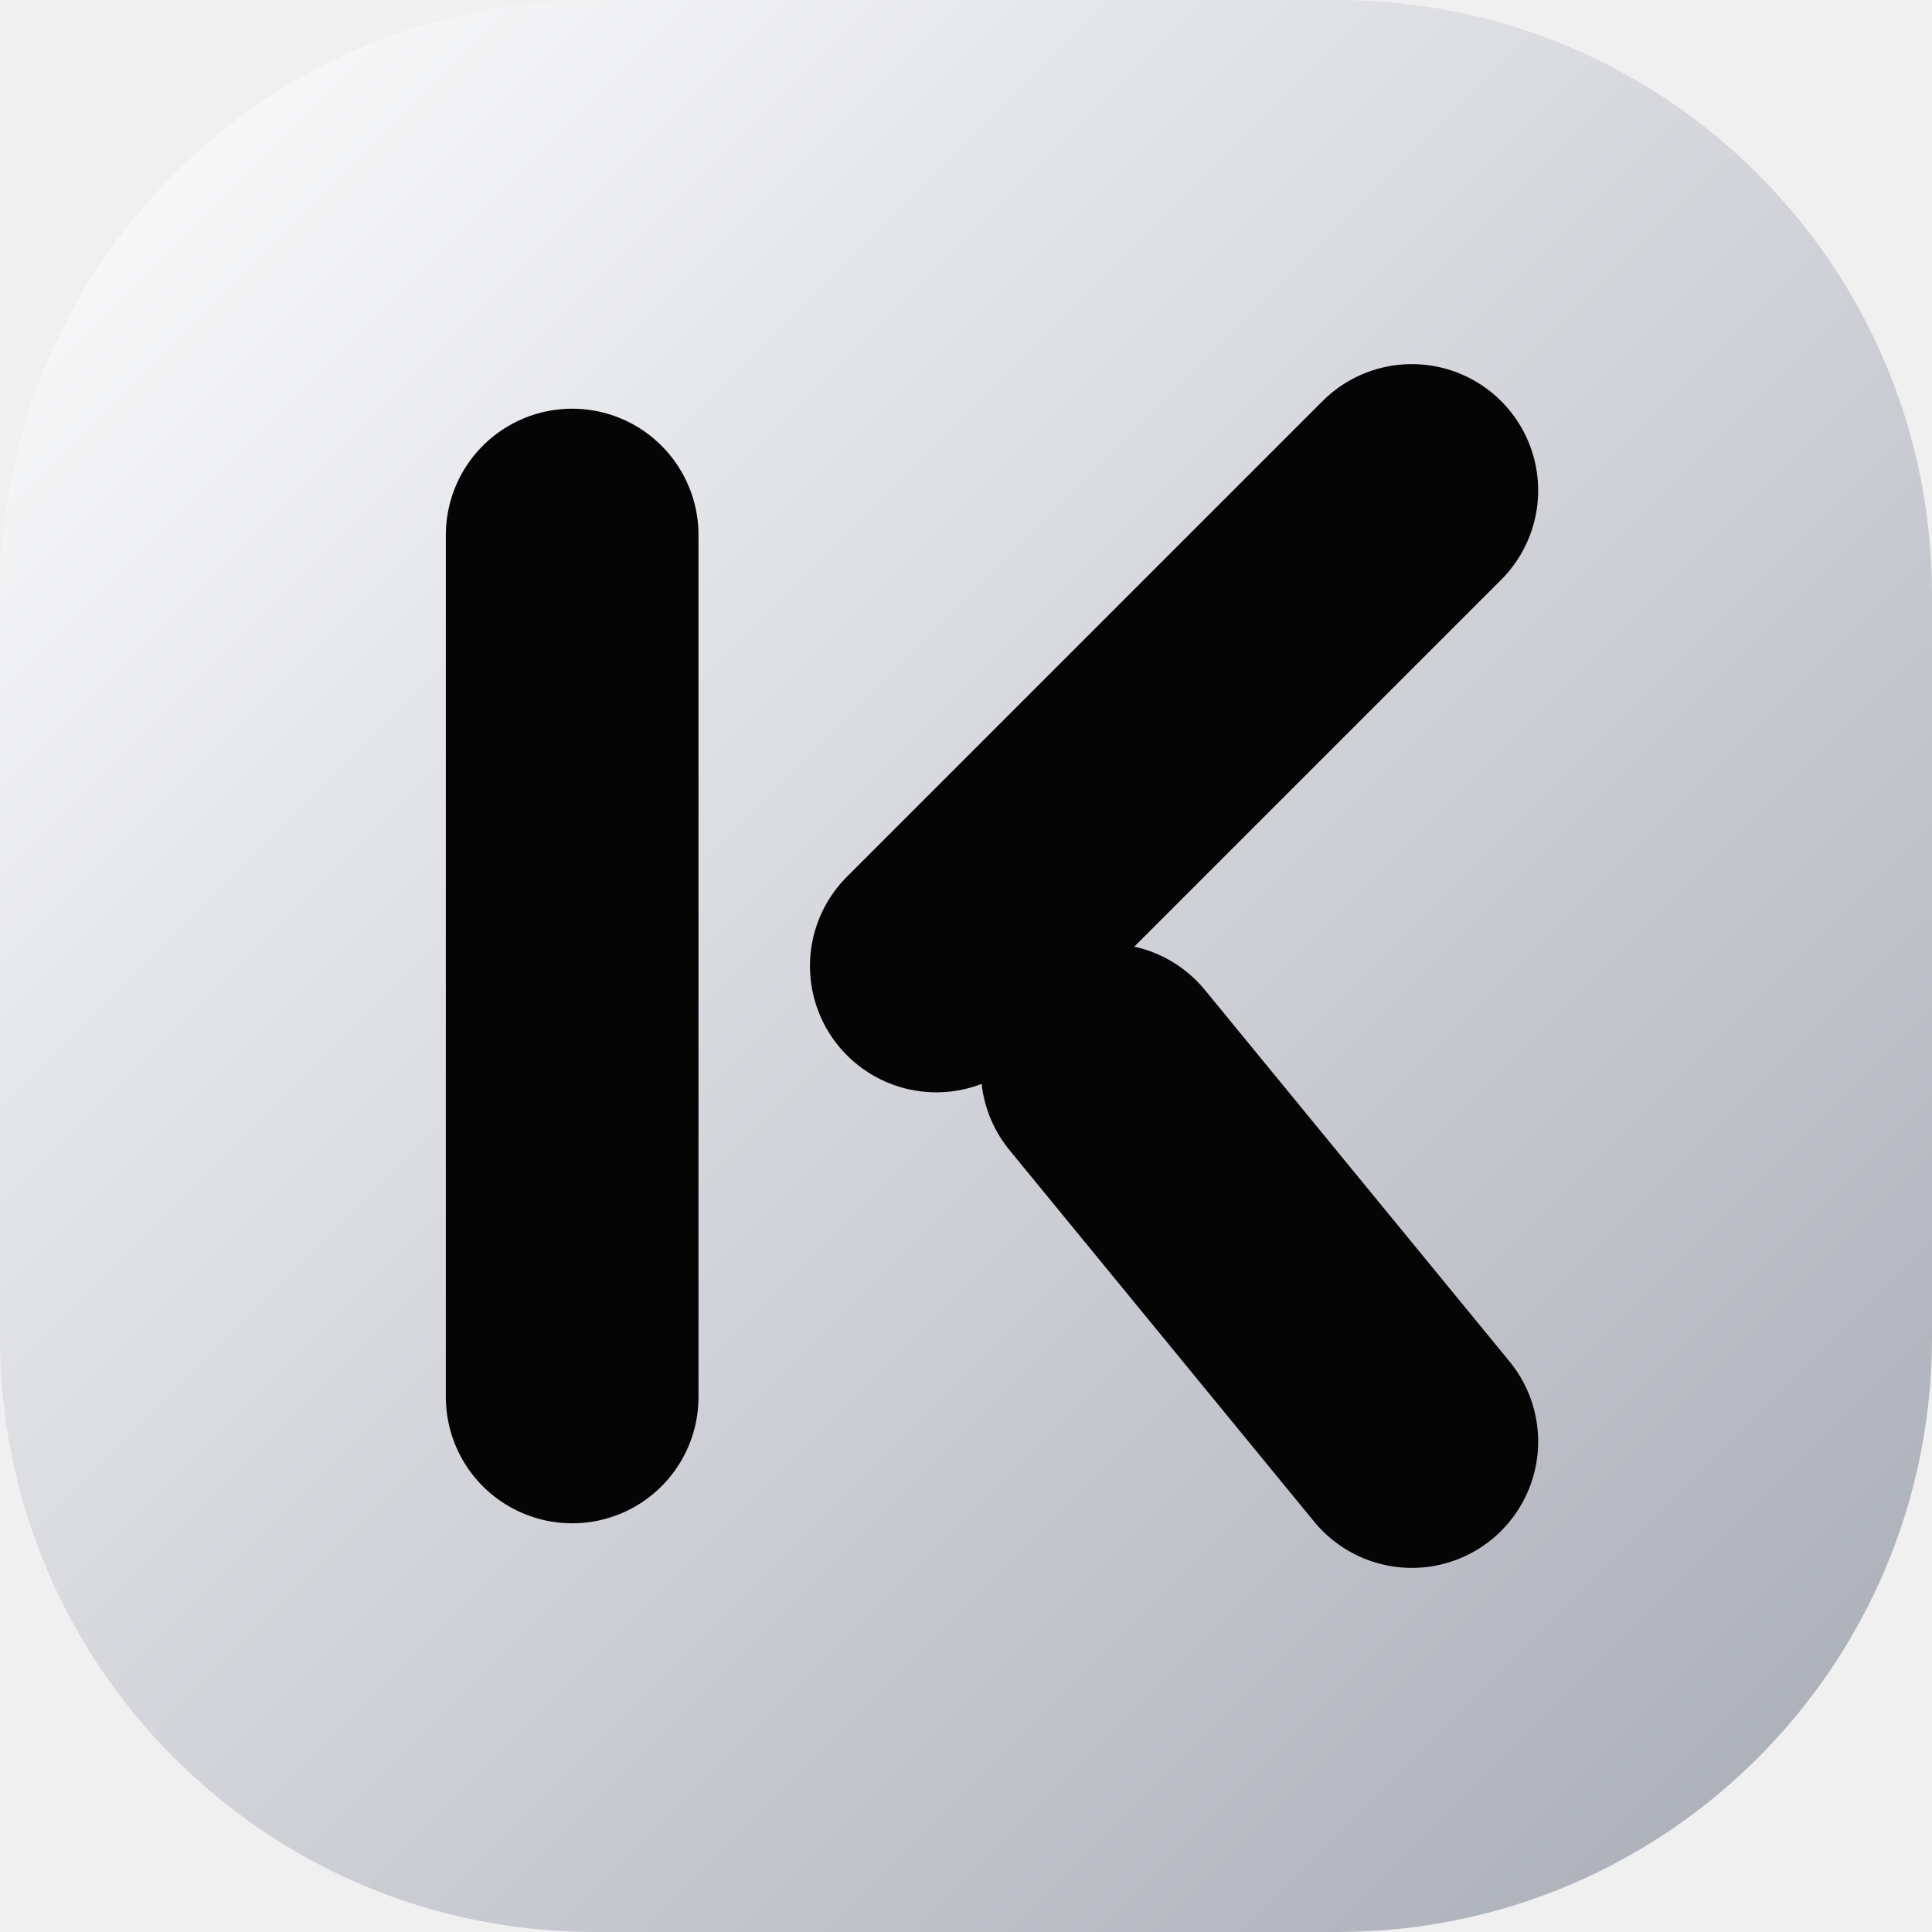
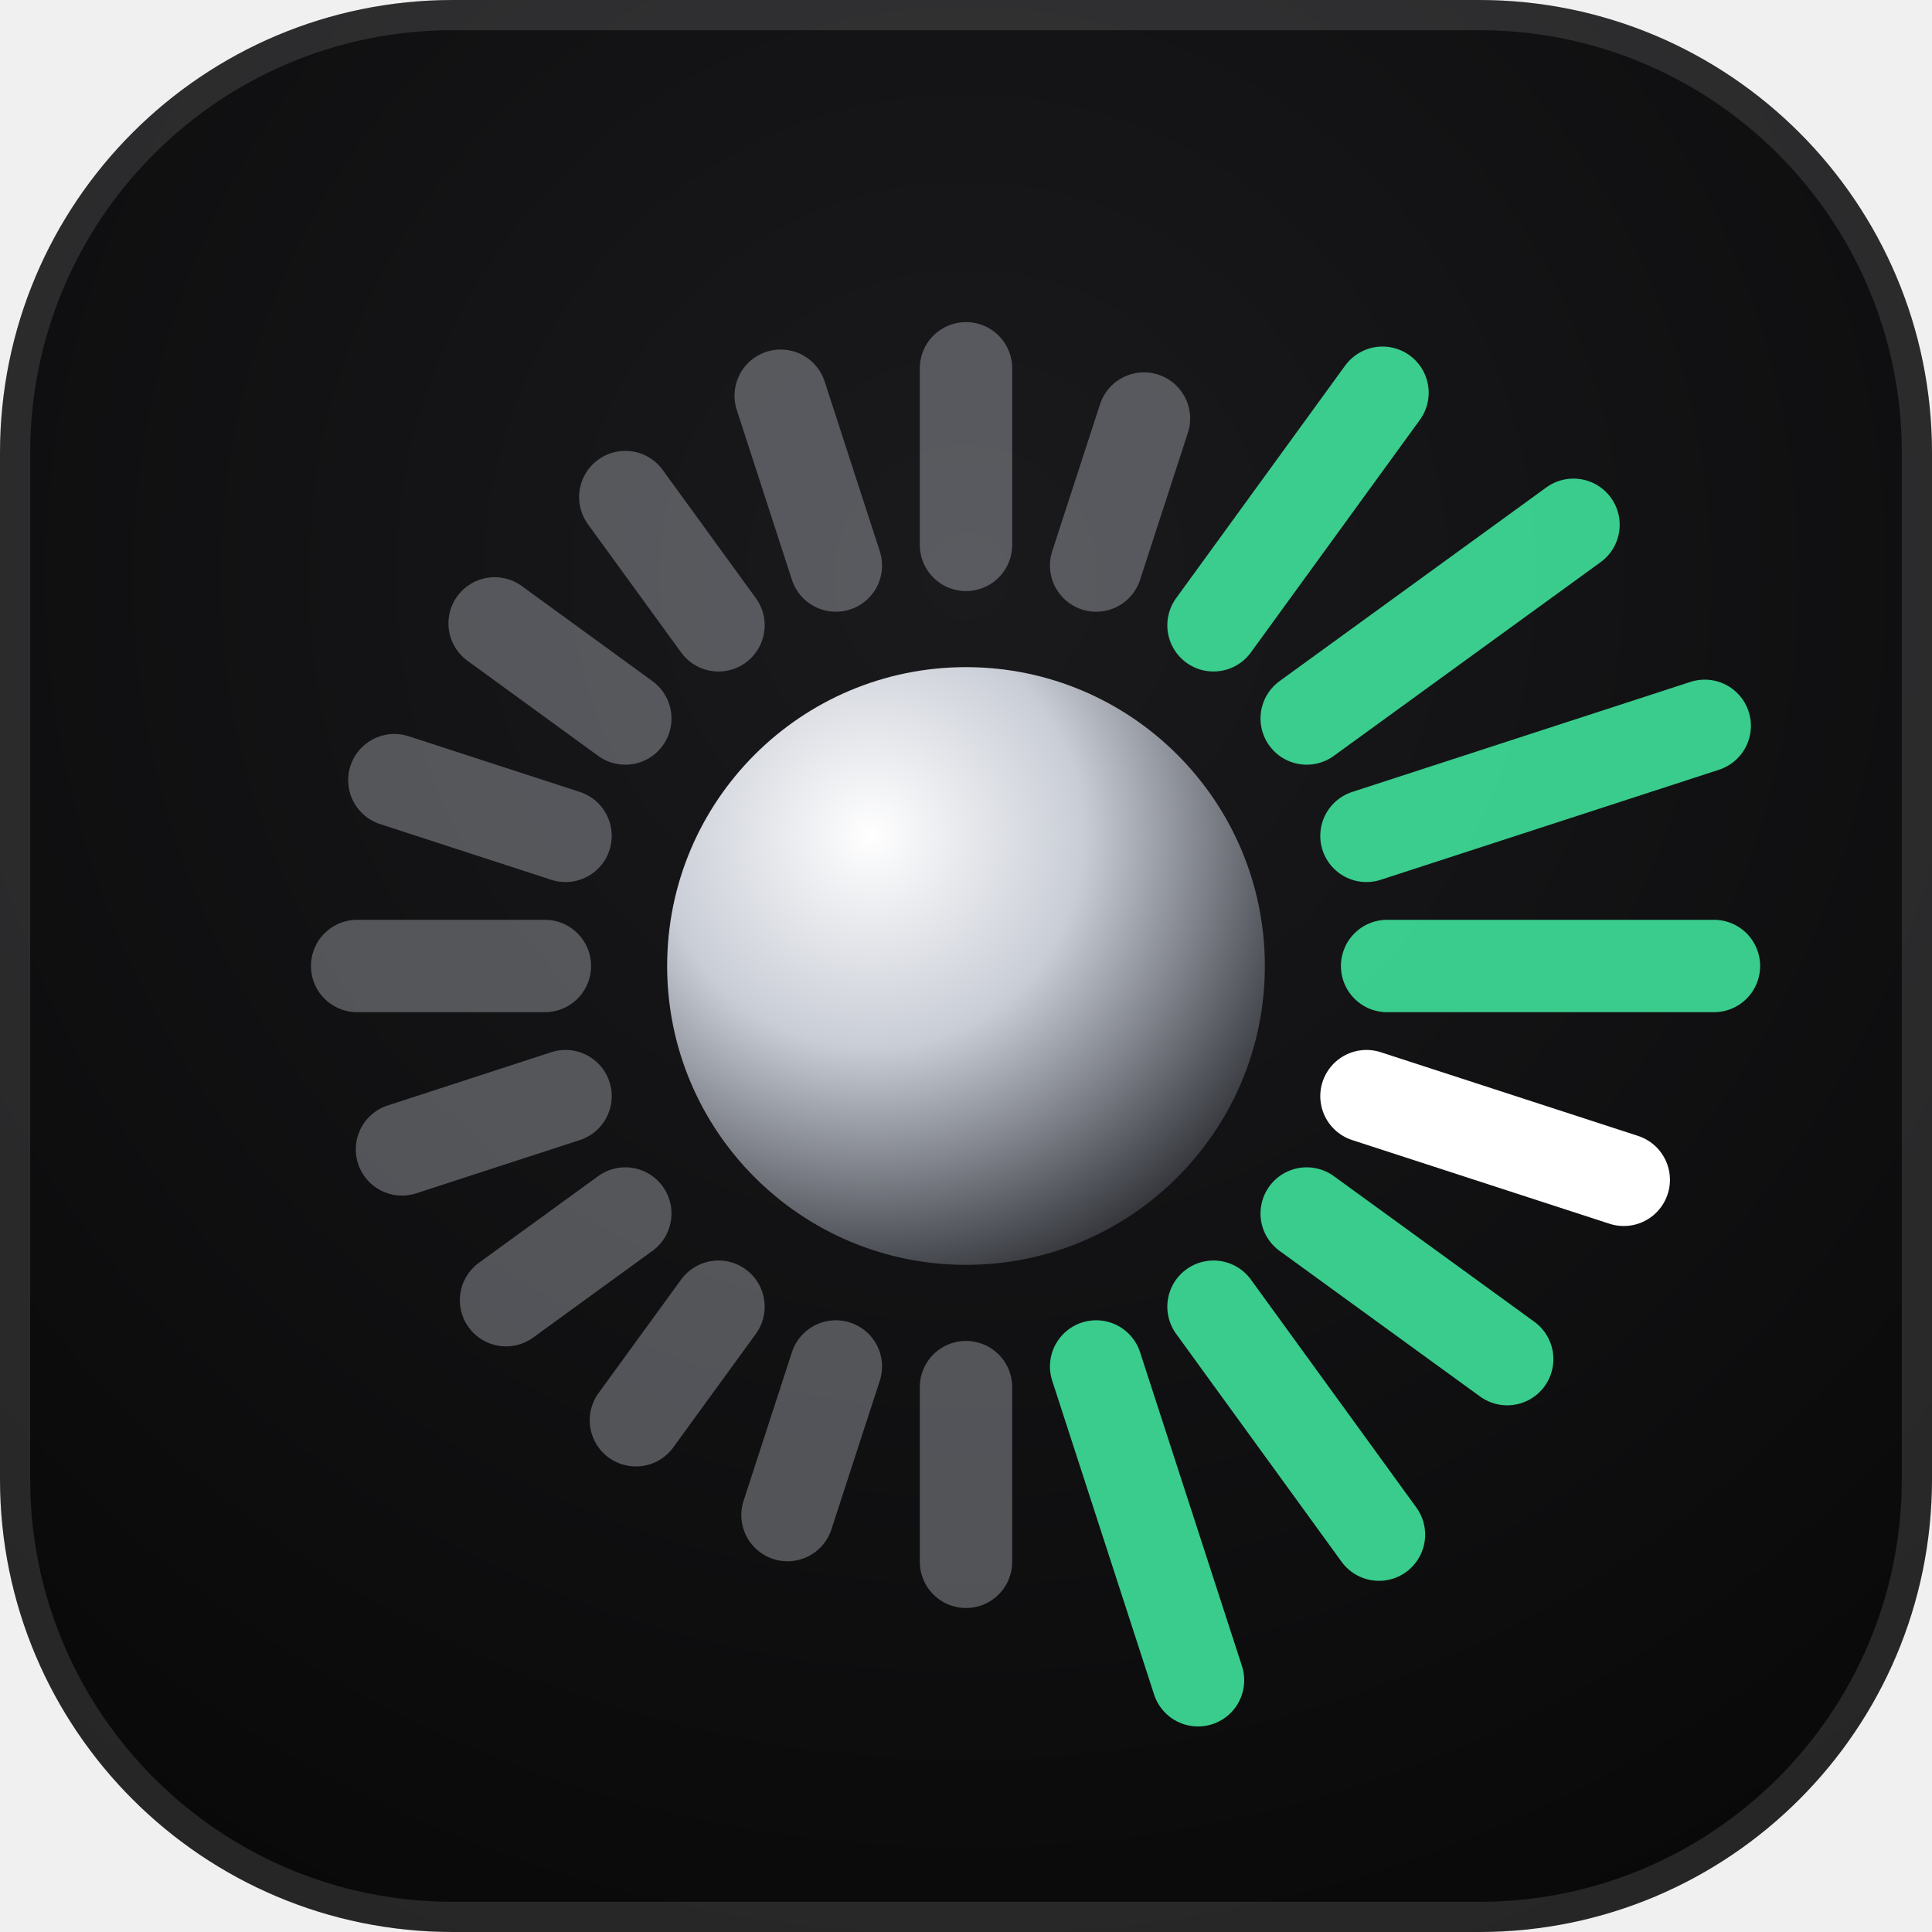
- <svg xmlns="http://www.w3.org/2000/svg" viewBox="0 0 26 26">
+ <svg xmlns="http://www.w3.org/2000/svg" viewBox="0 0 64 64" width="64" height="64">
  <defs>
-     <linearGradient id="g" x1="0" y1="0" x2="1" y2="1">
+     <radialGradient id="ci" cx=".34" cy=".28" r=".85">
      <stop offset="0" stop-color="#FFFFFF" />
-       <stop offset="1" stop-color="#A6AAB4" />
-     </linearGradient>
+       <stop offset=".42" stop-color="#C9CDD6" />
+       <stop offset=".8" stop-color="#55585F" />
+       <stop offset="1" stop-color="#1C1D20" />
+     </radialGradient>
+     <filter id="gi" x="-50%" y="-50%" width="200%" height="200%">
+       <feGaussianBlur stdDeviation="2.20" />
+     </filter>
+     <radialGradient id="ti" cx=".5" cy=".3" r=".9">
+       <stop offset="0" stop-color="#1A1A1D" />
+       <stop offset="1" stop-color="#060606" />
+     </radialGradient>
  </defs>
-   <rect width="26" height="26" rx="8" fill="url(#g)" />
-   <g transform="translate(4 4)" fill="none" stroke="#050506" stroke-width="3.4" stroke-linecap="round">
-     <path d="M3.7 3.2v11.6" />
-     <path d="M8.6 9 15 2.6" />
-     <path d="M10.9 10.4 15 15.4" />
+   <rect width="64" height="64" rx="15" fill="url(#ti)" />
+   <rect x=".5" y=".5" width="63" height="63" rx="14.5" fill="none" stroke="#FFFFFF" stroke-opacity=".12" />
+   <g transform="translate(32 32) scale(.9) translate(-32 -32)">
+     <line x1="32.00" y1="16.50" x2="32.00" y2="10.00" stroke="#C9CDD6" stroke-opacity="0.36" stroke-width="3.40" stroke-linecap="round" />
+     <line x1="36.79" y1="17.26" x2="38.55" y2="11.85" stroke="#C9CDD6" stroke-opacity="0.36" stroke-width="3.40" stroke-linecap="round" />
+     <line x1="41.11" y1="19.46" x2="47.33" y2="10.90" stroke="#3DDC97" stroke-opacity="0.92" stroke-width="3.40" stroke-linecap="round" />
+     <line x1="44.54" y1="22.89" x2="54.36" y2="15.76" stroke="#3DDC97" stroke-opacity="0.92" stroke-width="3.40" stroke-linecap="round" />
+     <line x1="46.74" y1="27.21" x2="59.19" y2="23.16" stroke="#3DDC97" stroke-opacity="0.92" stroke-width="3.40" stroke-linecap="round" />
+     <line x1="47.50" y1="32.00" x2="59.53" y2="32.00" stroke="#3DDC97" stroke-opacity="0.92" stroke-width="3.40" stroke-linecap="round" />
+     <line x1="46.74" y1="36.79" x2="56.21" y2="39.87" stroke="#FFFFFF" stroke-opacity="1" stroke-width="3.40" stroke-linecap="round" />
+     <line x1="44.54" y1="41.11" x2="51.92" y2="46.47" stroke="#3DDC97" stroke-opacity="0.92" stroke-width="3.40" stroke-linecap="round" />
+     <line x1="41.11" y1="44.54" x2="47.20" y2="52.93" stroke="#3DDC97" stroke-opacity="0.92" stroke-width="3.40" stroke-linecap="round" />
+     <line x1="36.79" y1="46.74" x2="40.54" y2="58.29" stroke="#3DDC97" stroke-opacity="0.92" stroke-width="3.40" stroke-linecap="round" />
+     <line x1="32.00" y1="47.50" x2="32.00" y2="53.93" stroke="#C9CDD6" stroke-opacity="0.36" stroke-width="3.40" stroke-linecap="round" />
+     <line x1="27.21" y1="46.74" x2="25.43" y2="52.21" stroke="#C9CDD6" stroke-opacity="0.36" stroke-width="3.40" stroke-linecap="round" />
+     <line x1="22.89" y1="44.54" x2="19.85" y2="48.72" stroke="#C9CDD6" stroke-opacity="0.36" stroke-width="3.40" stroke-linecap="round" />
+     <line x1="19.46" y1="41.11" x2="15.07" y2="44.30" stroke="#C9CDD6" stroke-opacity="0.36" stroke-width="3.40" stroke-linecap="round" />
+     <line x1="17.26" y1="36.79" x2="11.24" y2="38.75" stroke="#C9CDD6" stroke-opacity="0.36" stroke-width="3.40" stroke-linecap="round" />
+     <line x1="16.50" y1="32.00" x2="9.59" y2="32.00" stroke="#C9CDD6" stroke-opacity="0.36" stroke-width="3.40" stroke-linecap="round" />
+     <line x1="17.26" y1="27.21" x2="10.96" y2="25.16" stroke="#C9CDD6" stroke-opacity="0.36" stroke-width="3.40" stroke-linecap="round" />
+     <line x1="19.46" y1="22.89" x2="14.65" y2="19.39" stroke="#C9CDD6" stroke-opacity="0.36" stroke-width="3.40" stroke-linecap="round" />
+     <line x1="22.89" y1="19.46" x2="19.46" y2="14.74" stroke="#C9CDD6" stroke-opacity="0.36" stroke-width="3.40" stroke-linecap="round" />
+     <line x1="27.21" y1="17.26" x2="25.18" y2="11.01" stroke="#C9CDD6" stroke-opacity="0.36" stroke-width="3.40" stroke-linecap="round" />
+     <circle cx="32" cy="32" r="11.00" fill="url(#ci)" />
  </g>
</svg>
